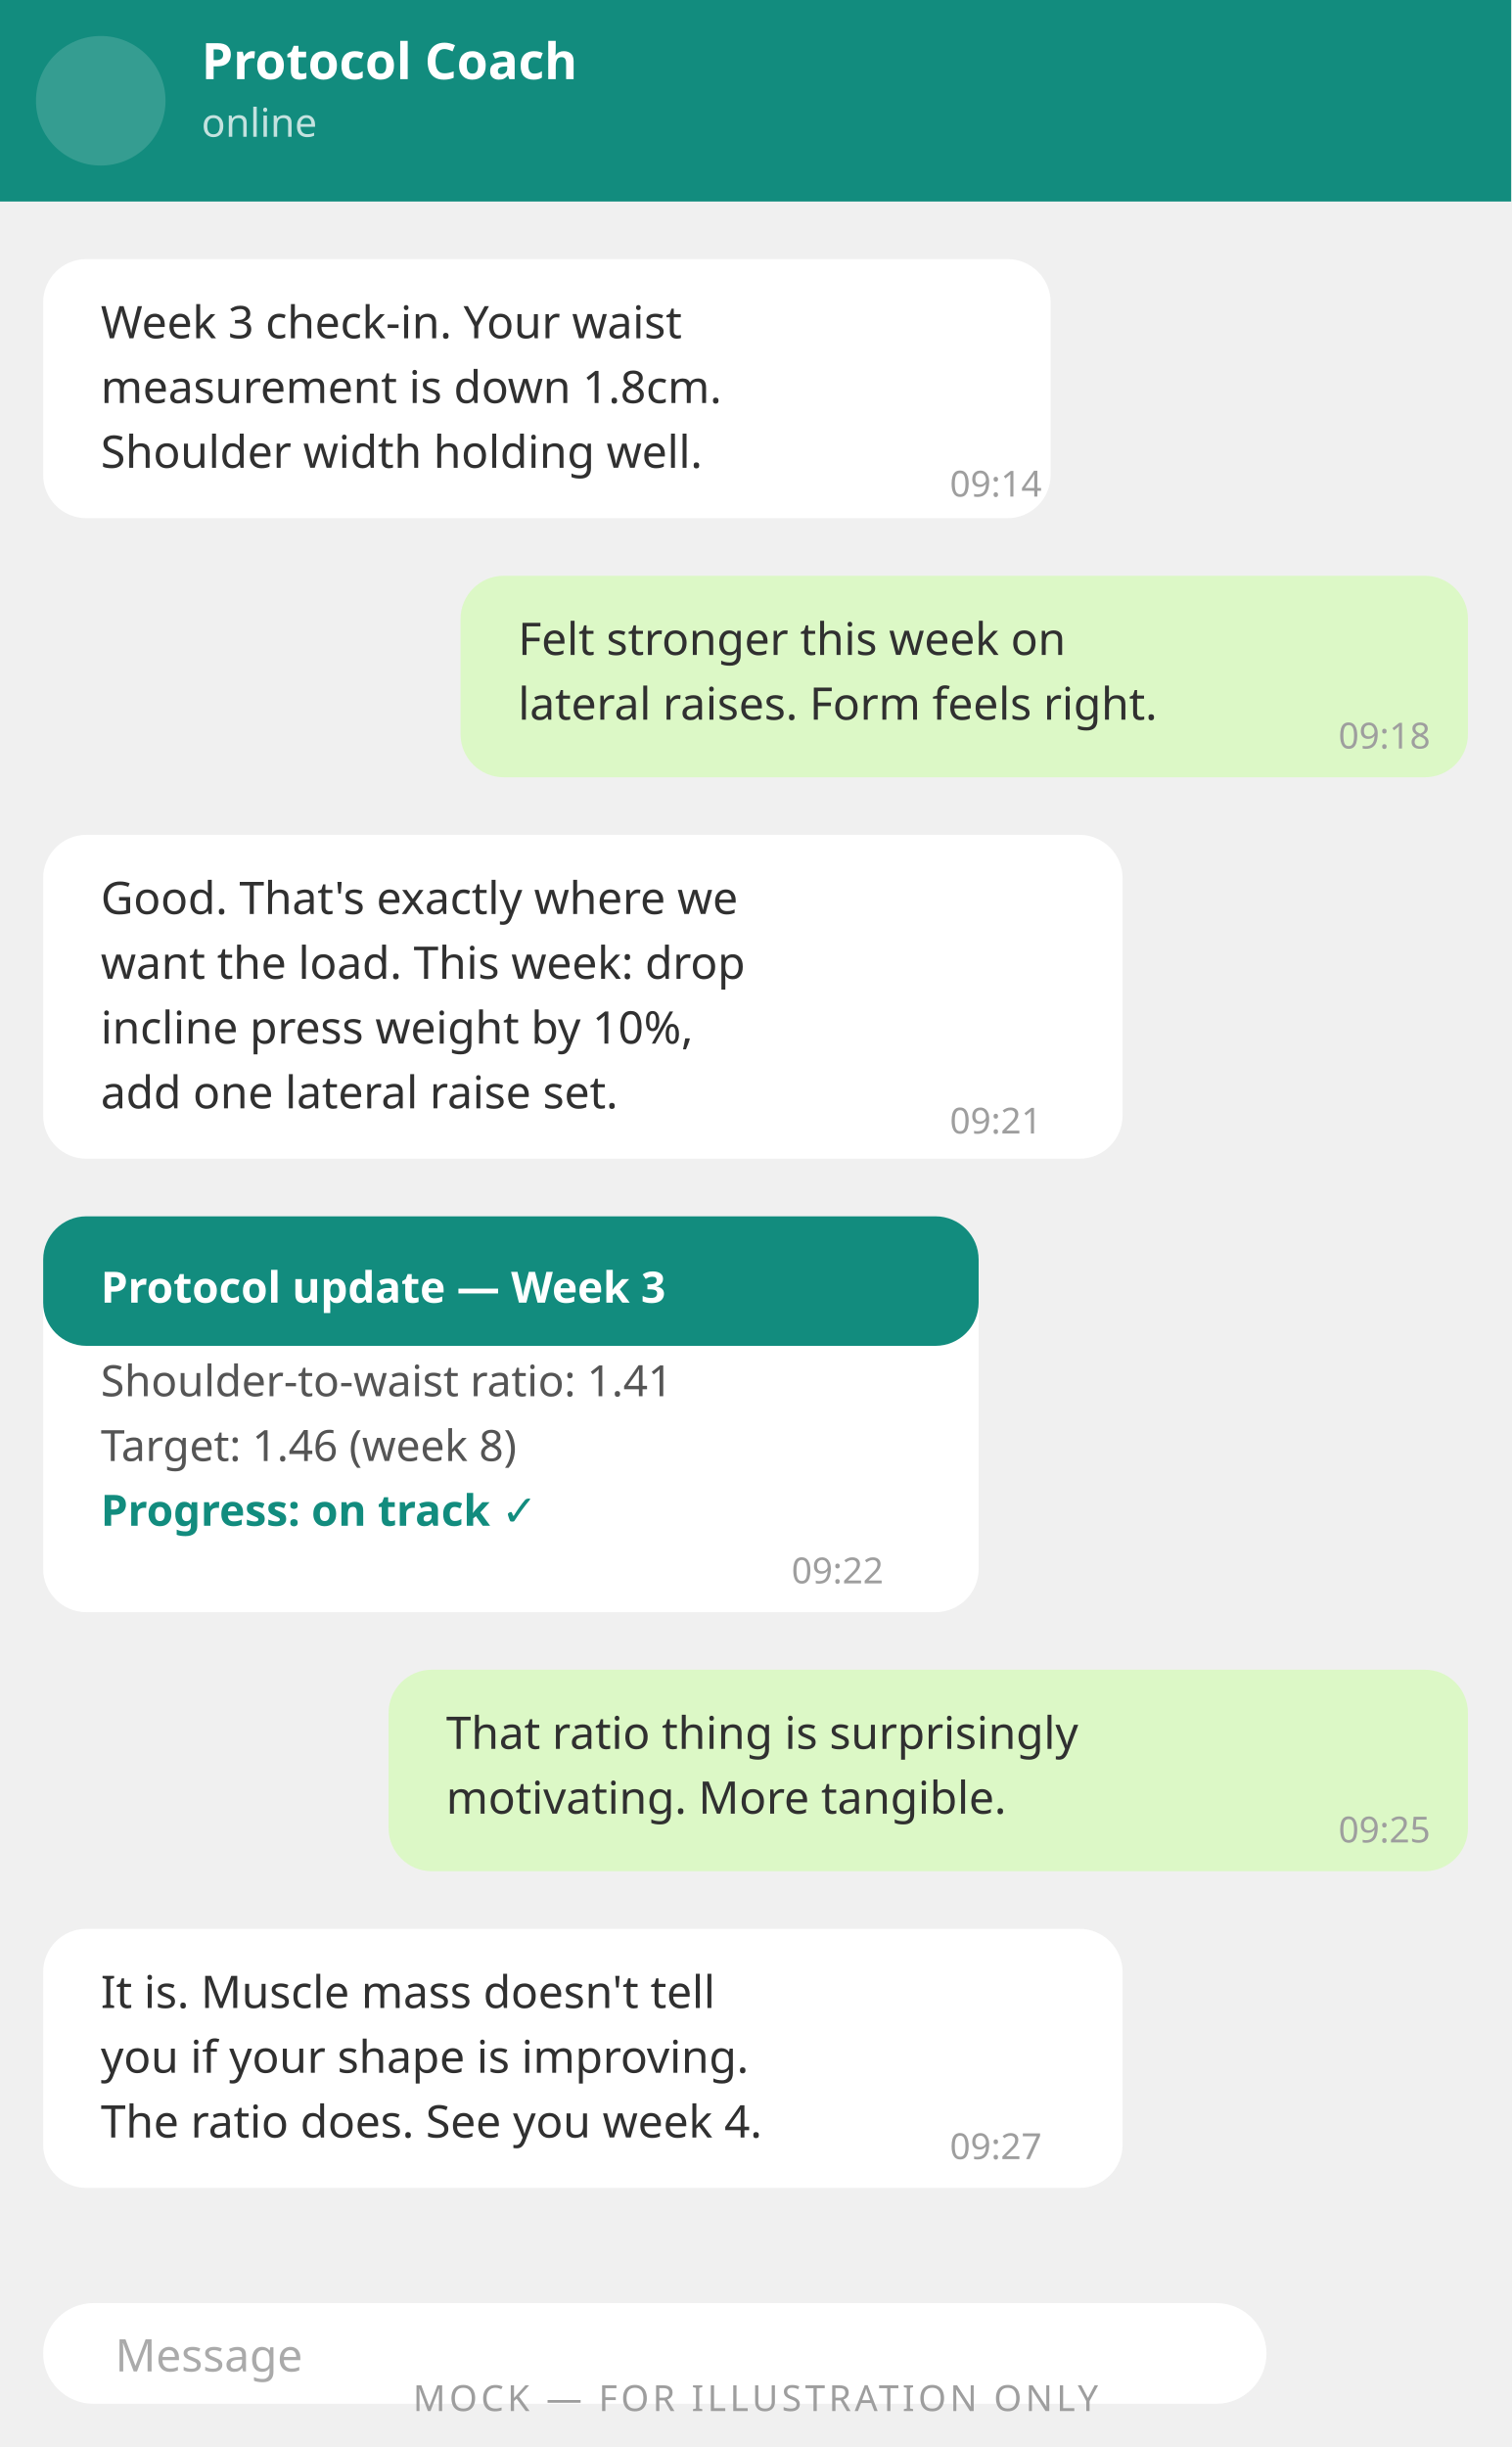
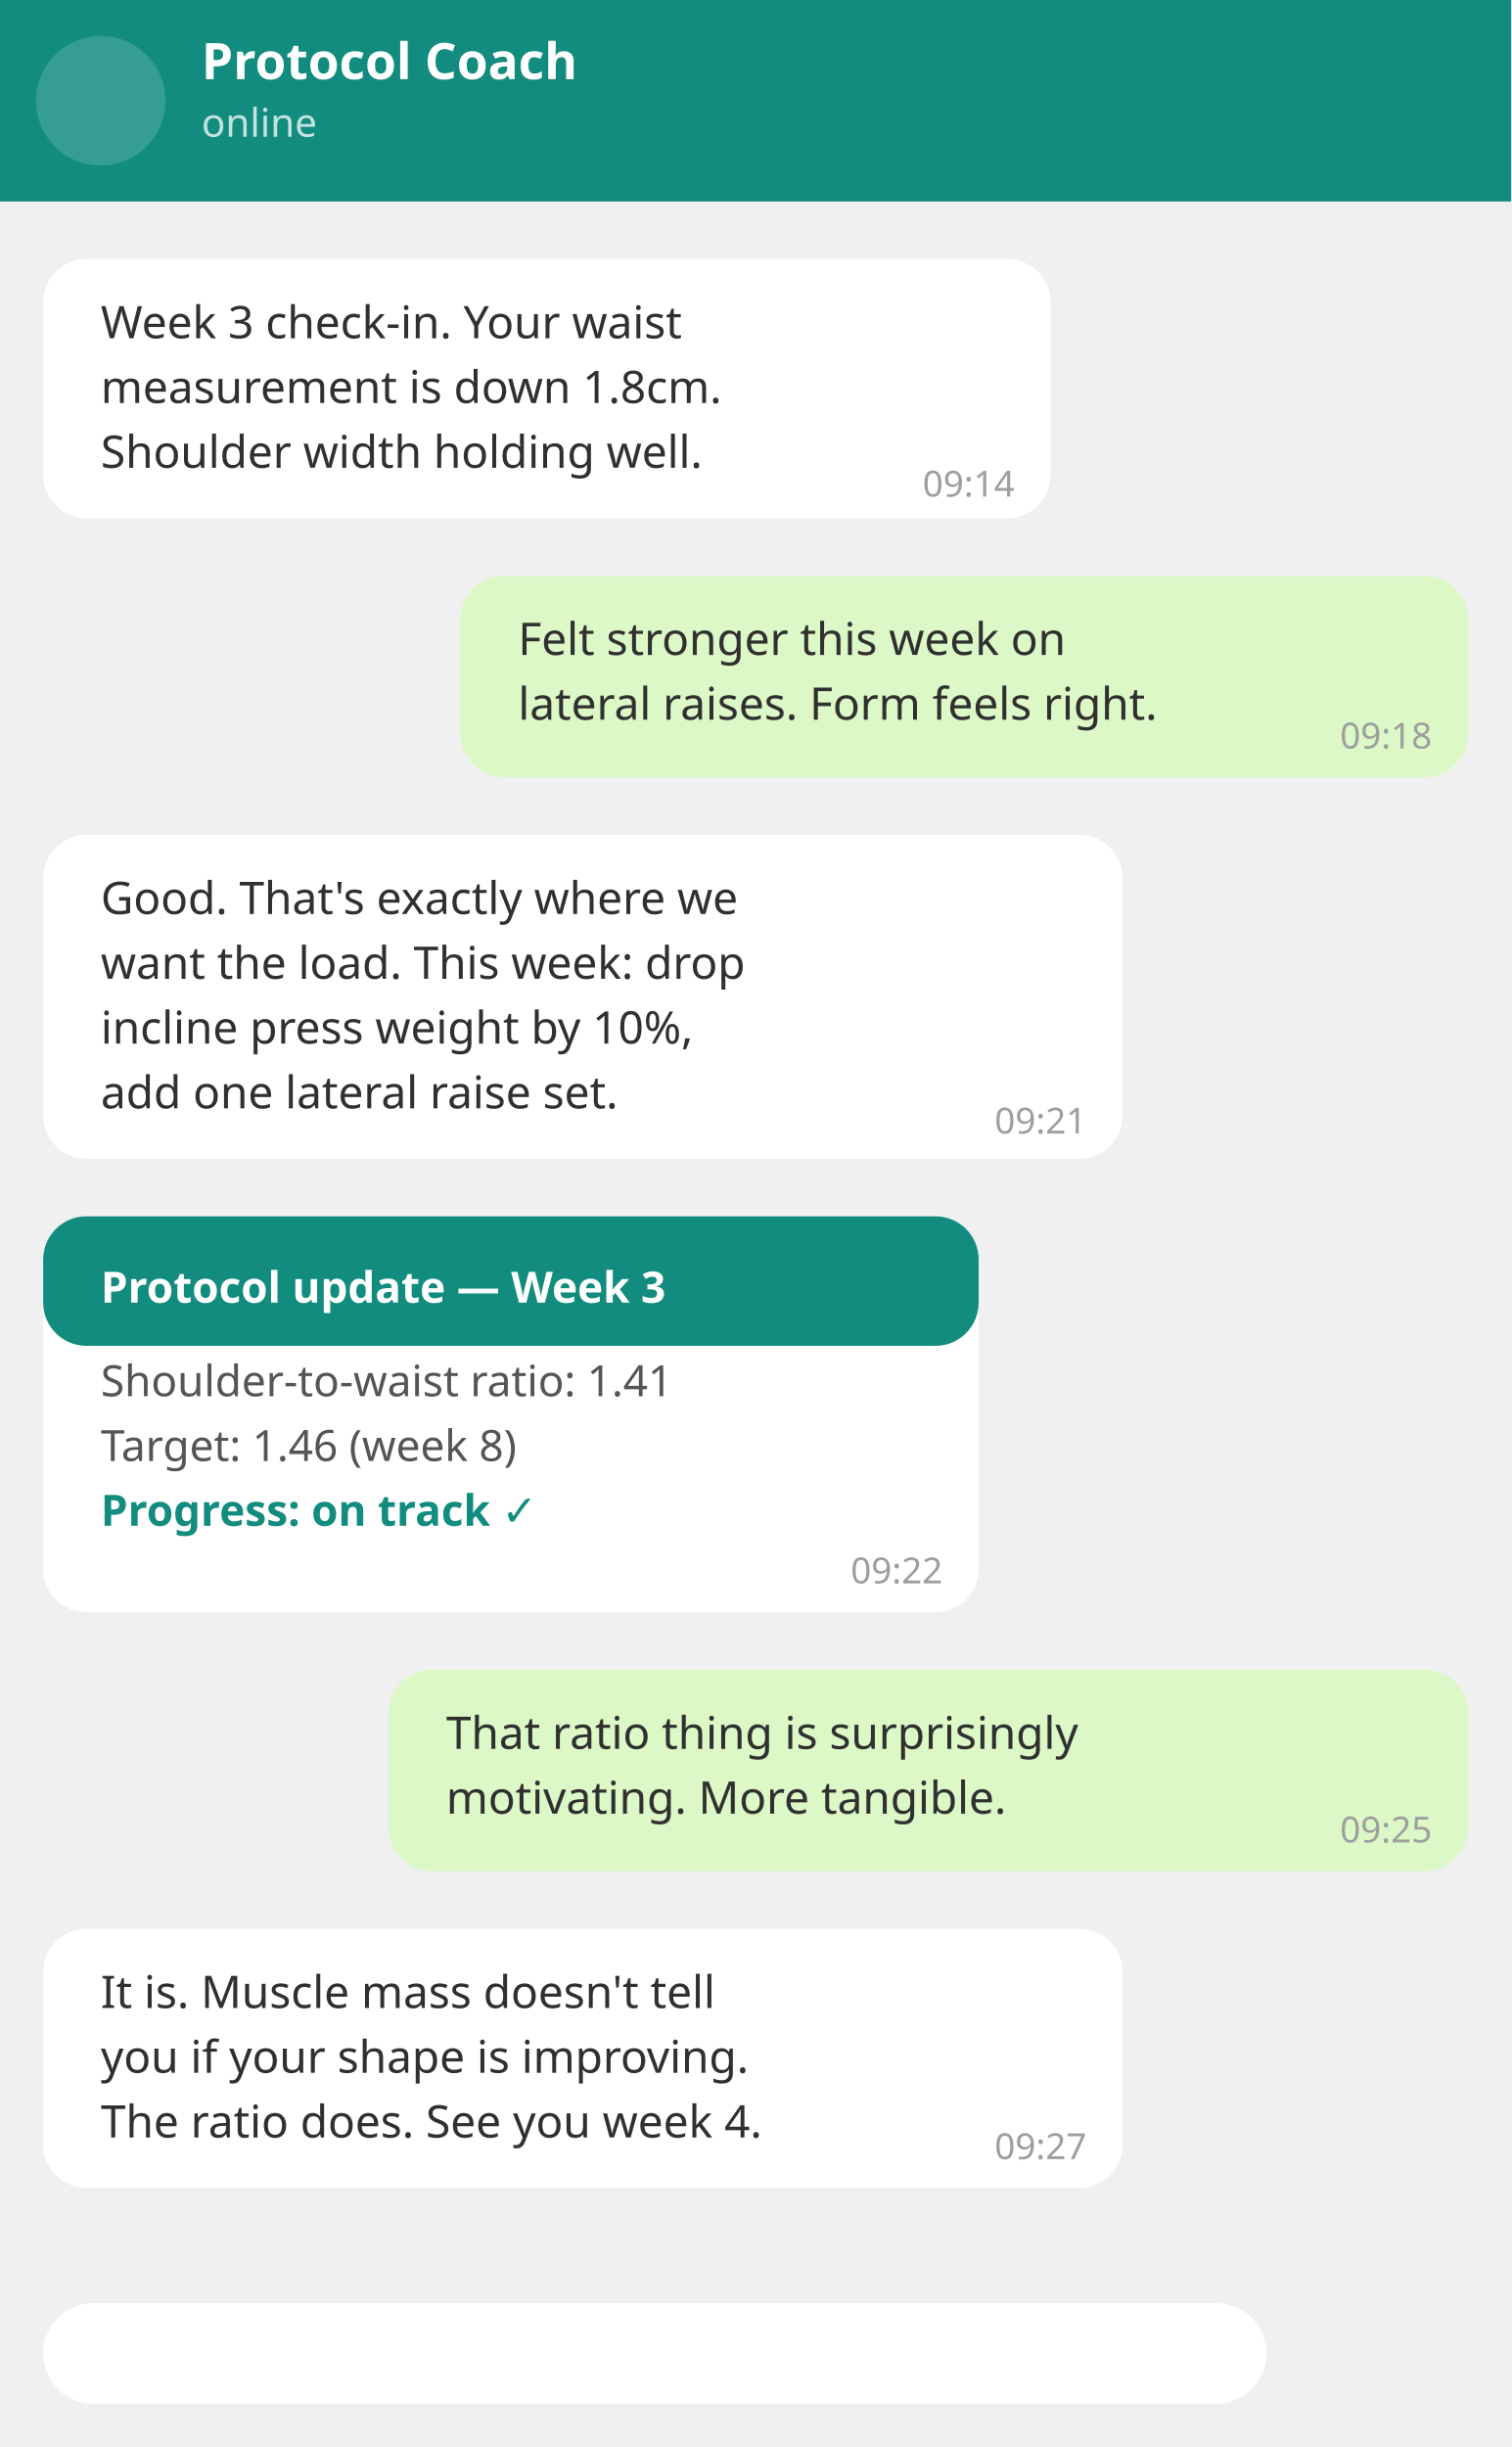
<svg xmlns="http://www.w3.org/2000/svg" viewBox="0 0 420 680" style="background:#e5ddd5">
  <rect x="0" y="0" width="420" height="56" fill="#128C7E" />
  <circle cx="28" cy="28" r="18" fill="rgba(255,255,255,0.15)" />
  <text x="56" y="22" font-family="system-ui, sans-serif" font-size="14" font-weight="600" fill="#fff">Protocol Coach</text>
  <text x="56" y="38" font-family="system-ui, sans-serif" font-size="11" fill="rgba(255,255,255,0.75)">online</text>
  <rect x="12" y="72" width="280" height="72" rx="12" rx-bottom-left="4" fill="#fff" />
  <rect x="12" y="72" width="4" height="72" rx="2" fill="rgba(0,0,0,0)" />
  <text x="28" y="94" font-family="system-ui, sans-serif" font-size="12.5" fill="#303030">Week 3 check-in. Your waist</text>
  <text x="28" y="112" font-family="system-ui, sans-serif" font-size="12.5" fill="#303030">measurement is down 1.8cm.</text>
  <text x="28" y="130" font-family="system-ui, sans-serif" font-size="12.5" fill="#303030">Shoulder width holding well.</text>
-   <text x="264" y="138" font-family="system-ui, sans-serif" font-size="10" fill="#9e9e9e">09:14</text>
+   <text x="282" y="138" text-anchor="end" font-family="system-ui, sans-serif" font-size="10" fill="#9e9e9e">09:14</text>
  <rect x="128" y="160" width="280" height="56" rx="12" fill="#dcf8c6" />
  <text x="144" y="182" font-family="system-ui, sans-serif" font-size="12.5" fill="#303030">Felt stronger this week on</text>
  <text x="144" y="200" font-family="system-ui, sans-serif" font-size="12.5" fill="#303030">lateral raises. Form feels right.</text>
-   <text x="372" y="208" font-family="system-ui, sans-serif" font-size="10" fill="#9e9e9e">09:18</text>
+   <text x="398" y="208" text-anchor="end" font-family="system-ui, sans-serif" font-size="10" fill="#9e9e9e">09:18</text>
  <rect x="12" y="232" width="300" height="90" rx="12" fill="#fff" />
  <text x="28" y="254" font-family="system-ui, sans-serif" font-size="12.5" fill="#303030">Good. That's exactly where we</text>
  <text x="28" y="272" font-family="system-ui, sans-serif" font-size="12.5" fill="#303030">want the load. This week: drop</text>
  <text x="28" y="290" font-family="system-ui, sans-serif" font-size="12.5" fill="#303030">incline press weight by 10%,</text>
  <text x="28" y="308" font-family="system-ui, sans-serif" font-size="12.5" fill="#303030">add one lateral raise set.</text>
-   <text x="264" y="315" font-family="system-ui, sans-serif" font-size="10" fill="#9e9e9e">09:21</text>
+   <text x="302" y="315" text-anchor="end" font-family="system-ui, sans-serif" font-size="10" fill="#9e9e9e">09:21</text>
  <rect x="12" y="338" width="260" height="110" rx="12" fill="#fff" />
  <rect x="12" y="338" width="260" height="36" rx="12" fill="#128C7E" rx-bottom-left="0" rx-bottom-right="0" />
  <text x="28" y="362" font-family="system-ui, sans-serif" font-size="12" font-weight="600" fill="#fff">Protocol update — Week 3</text>
  <text x="28" y="388" font-family="system-ui, sans-serif" font-size="12" fill="#555">Shoulder-to-waist ratio: 1.41</text>
  <text x="28" y="406" font-family="system-ui, sans-serif" font-size="12" fill="#555">Target: 1.46 (week 8)</text>
  <text x="28" y="424" font-family="system-ui, sans-serif" font-size="12" fill="#128C7E" font-weight="600">Progress: on track ✓</text>
-   <text x="220" y="440" font-family="system-ui, sans-serif" font-size="10" fill="#9e9e9e">09:22</text>
+   <text x="262" y="440" text-anchor="end" font-family="system-ui, sans-serif" font-size="10" fill="#9e9e9e">09:22</text>
  <rect x="108" y="464" width="300" height="56" rx="12" fill="#dcf8c6" />
  <text x="124" y="486" font-family="system-ui, sans-serif" font-size="12.5" fill="#303030">That ratio thing is surprisingly</text>
  <text x="124" y="504" font-family="system-ui, sans-serif" font-size="12.5" fill="#303030">motivating. More tangible.</text>
-   <text x="372" y="512" font-family="system-ui, sans-serif" font-size="10" fill="#9e9e9e">09:25</text>
+   <text x="398" y="512" text-anchor="end" font-family="system-ui, sans-serif" font-size="10" fill="#9e9e9e">09:25</text>
  <rect x="12" y="536" width="300" height="72" rx="12" fill="#fff" />
  <text x="28" y="558" font-family="system-ui, sans-serif" font-size="12.5" fill="#303030">It is. Muscle mass doesn't tell</text>
  <text x="28" y="576" font-family="system-ui, sans-serif" font-size="12.5" fill="#303030">you if your shape is improving.</text>
  <text x="28" y="594" font-family="system-ui, sans-serif" font-size="12.5" fill="#303030">The ratio does. See you week 4.</text>
-   <text x="264" y="600" font-family="system-ui, sans-serif" font-size="10" fill="#9e9e9e">09:27</text>
+   <text x="302" y="600" text-anchor="end" font-family="system-ui, sans-serif" font-size="10" fill="#9e9e9e">09:27</text>
  <rect x="0" y="628" width="420" height="52" fill="#f0f0f0" />
  <rect x="12" y="640" width="340" height="28" rx="14" fill="#fff" />
-   <text x="32" y="659" font-family="system-ui, sans-serif" font-size="12.5" fill="#aaa">Message</text>
-   <text x="210" y="670" text-anchor="middle" font-family="system-ui, sans-serif" font-size="10" fill="#9e9e9e" letter-spacing="0.1em">MOCK — FOR ILLUSTRATION ONLY</text>
+   <text x="32" y="659" font-family="system-ui, sans-serif" font-size="12.5" fill="#aaa" />
</svg>
